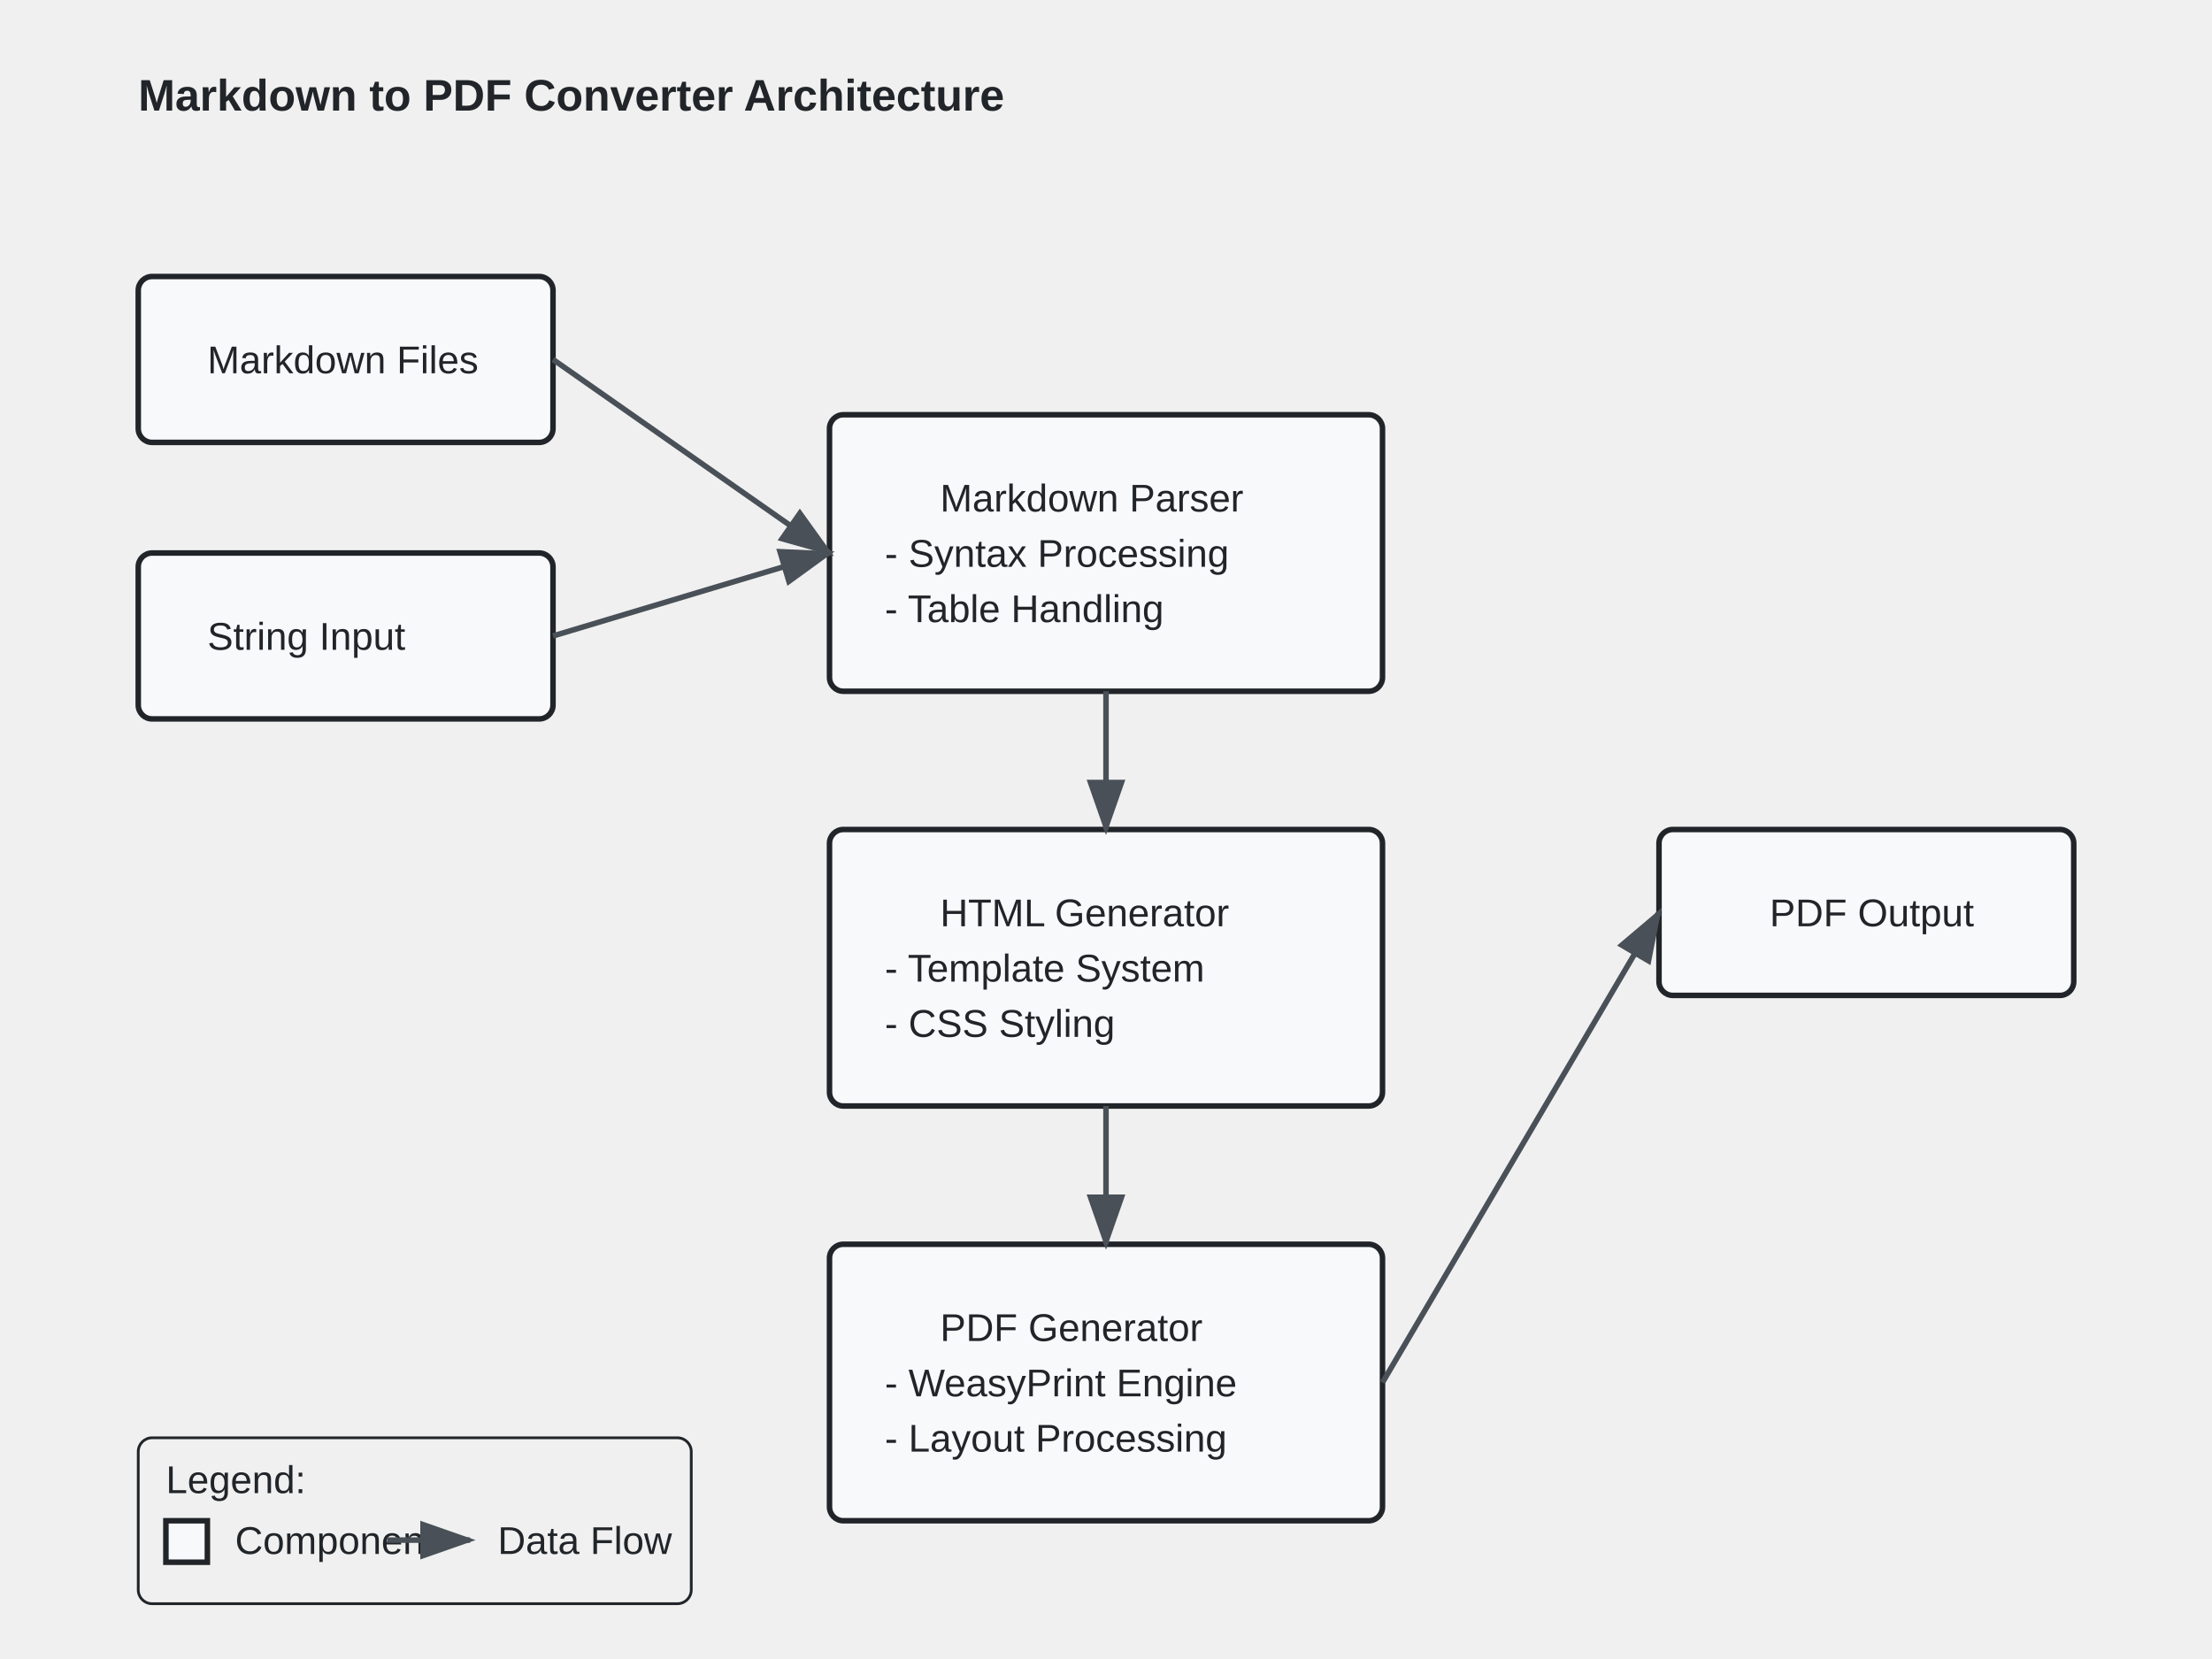
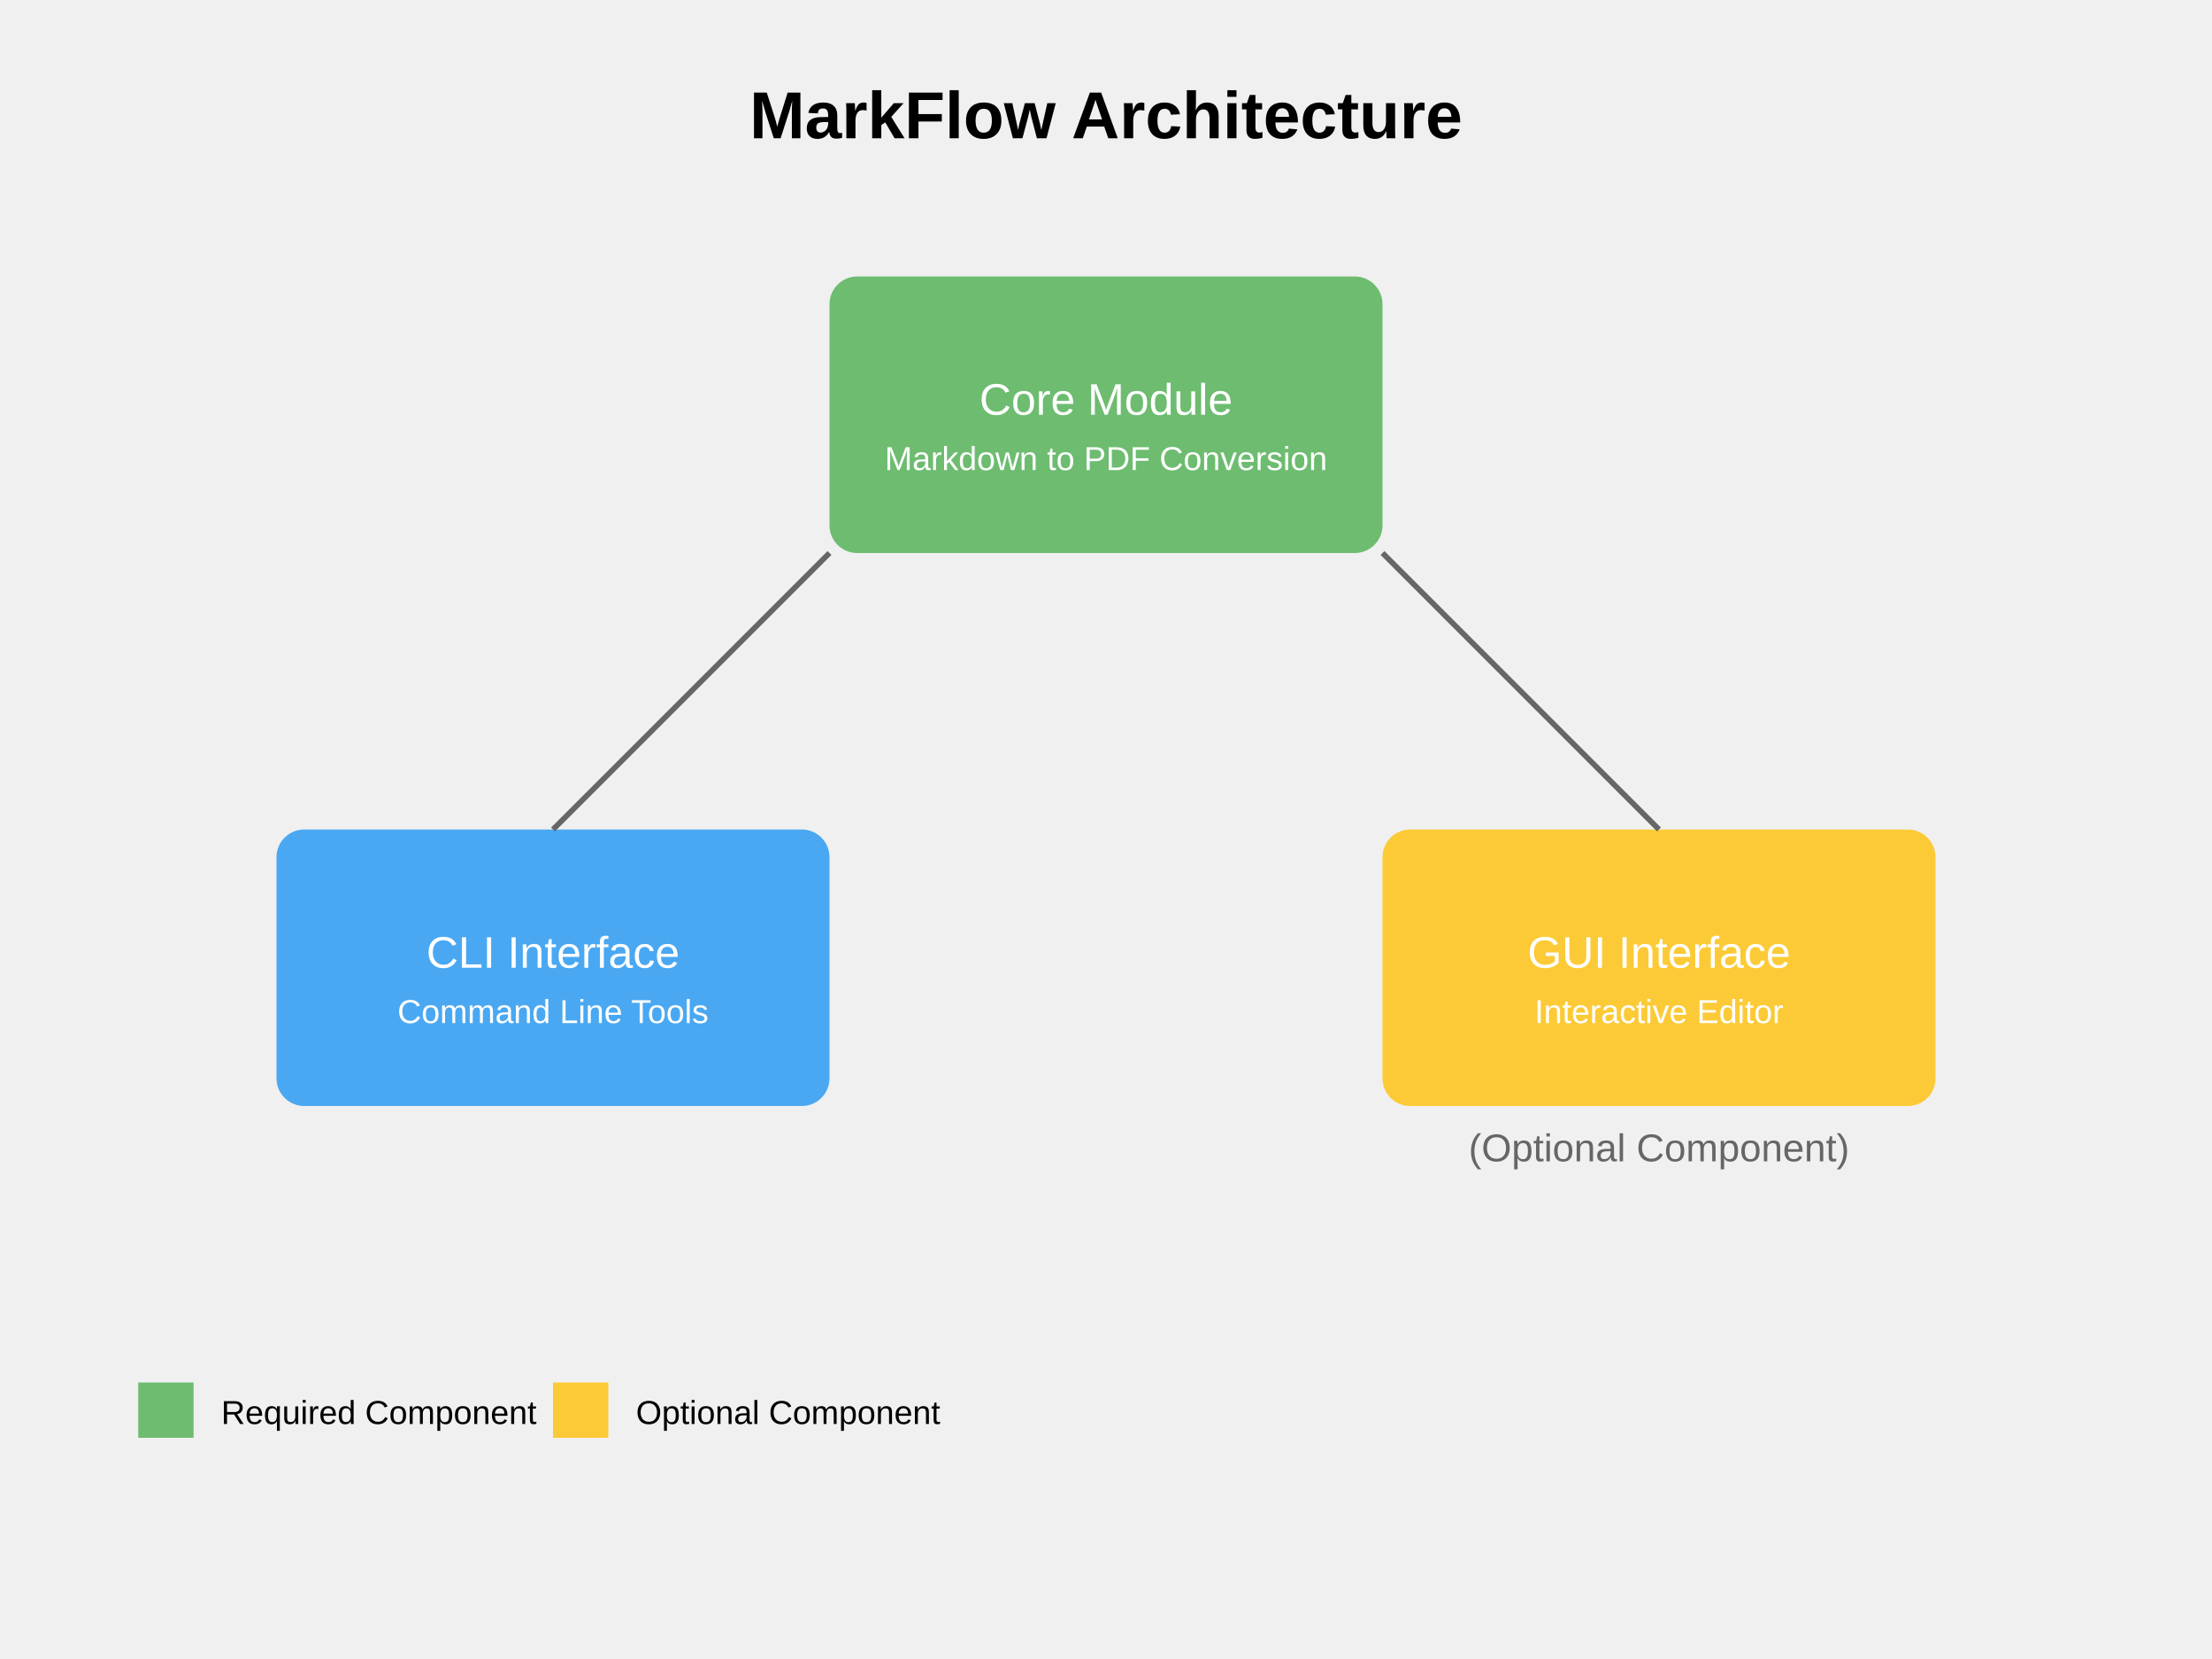
<svg xmlns="http://www.w3.org/2000/svg" width="800" height="600">
-   <style>
-         .component { fill: #f8f9fa; stroke: #212529; stroke-width: 2; }
-         .arrow { stroke: #495057; stroke-width: 2; marker-end: url(#arrowhead); }
-         .text { font-family: Arial; font-size: 14px; fill: #212529; }
-         .title { font-family: Arial; font-size: 16px; font-weight: bold; fill: #212529; }
-     </style>
-   <defs>
-     <marker id="arrowhead" markerWidth="10" markerHeight="7" refX="9" refY="3.5" orient="auto">
-       <polygon points="0 0, 10 3.5, 0 7" fill="#495057" />
-     </marker>
-   </defs>
-   <text x="50" y="40" class="title">Markdown to PDF Converter Architecture</text>
-   <rect x="50" y="100" width="150" height="60" rx="5" class="component" />
-   <text x="75" y="135" class="text">Markdown Files</text>
-   <rect x="50" y="200" width="150" height="60" rx="5" class="component" />
-   <text x="75" y="235" class="text">String Input</text>
-   <rect x="300" y="150" width="200" height="100" rx="5" class="component" />
-   <text x="340" y="185" class="text">Markdown Parser</text>
-   <text x="320" y="205" class="text">- Syntax Processing</text>
-   <text x="320" y="225" class="text">- Table Handling</text>
-   <rect x="300" y="300" width="200" height="100" rx="5" class="component" />
-   <text x="340" y="335" class="text">HTML Generator</text>
-   <text x="320" y="355" class="text">- Template System</text>
-   <text x="320" y="375" class="text">- CSS Styling</text>
-   <rect x="300" y="450" width="200" height="100" rx="5" class="component" />
-   <text x="340" y="485" class="text">PDF Generator</text>
-   <text x="320" y="505" class="text">- WeasyPrint Engine</text>
-   <text x="320" y="525" class="text">- Layout Processing</text>
-   <rect x="600" y="300" width="150" height="60" rx="5" class="component" />
-   <text x="640" y="335" class="text">PDF Output</text>
-   <line x1="200" y1="130" x2="300" y2="200" class="arrow" />
-   <line x1="200" y1="230" x2="300" y2="200" class="arrow" />
-   <line x1="400" y1="250" x2="400" y2="300" class="arrow" />
-   <line x1="400" y1="400" x2="400" y2="450" class="arrow" />
-   <line x1="500" y1="500" x2="600" y2="330" class="arrow" />
-   <rect x="50" y="520" width="200" height="60" rx="5" fill="none" stroke="#212529" />
-   <text x="60" y="540" class="text">Legend:</text>
-   <rect x="60" y="550" width="15" height="15" class="component" />
-   <text x="85" y="562" class="text">Component</text>
-   <line x1="140" y1="557" x2="170" y2="557" class="arrow" />
-   <text x="180" y="562" class="text">Data Flow</text>
+   <text x="400" y="50" text-anchor="middle" font-family="Arial" font-size="24" font-weight="bold">MarkFlow Architecture</text>
+   <rect x="300" y="100" width="200" height="100" fill="#4CAF50" opacity="0.8" rx="10" />
+   <text x="400" y="150" text-anchor="middle" font-family="Arial" font-size="16" fill="white">Core Module</text>
+   <text x="400" y="170" text-anchor="middle" font-family="Arial" font-size="12" fill="white">Markdown to PDF Conversion</text>
+   <rect x="100" y="300" width="200" height="100" fill="#2196F3" opacity="0.8" rx="10" />
+   <text x="200" y="350" text-anchor="middle" font-family="Arial" font-size="16" fill="white">CLI Interface</text>
+   <text x="200" y="370" text-anchor="middle" font-family="Arial" font-size="12" fill="white">Command Line Tools</text>
+   <rect x="500" y="300" width="200" height="100" fill="#FFC107" opacity="0.8" rx="10" />
+   <text x="600" y="350" text-anchor="middle" font-family="Arial" font-size="16" fill="white">GUI Interface</text>
+   <text x="600" y="370" text-anchor="middle" font-family="Arial" font-size="12" fill="white">Interactive Editor</text>
+   <line x1="200" y1="300" x2="300" y2="200" stroke="#666" stroke-width="2" />
+   <line x1="600" y1="300" x2="500" y2="200" stroke="#666" stroke-width="2" />
+   <text x="600" y="420" text-anchor="middle" font-family="Arial" font-size="14" fill="#666">(Optional Component)</text>
+   <rect x="50" y="500" width="20" height="20" fill="#4CAF50" opacity="0.8" />
+   <text x="80" y="515" font-family="Arial" font-size="12">Required Component</text>
+   <rect x="200" y="500" width="20" height="20" fill="#FFC107" opacity="0.8" />
+   <text x="230" y="515" font-family="Arial" font-size="12">Optional Component</text>
</svg>
